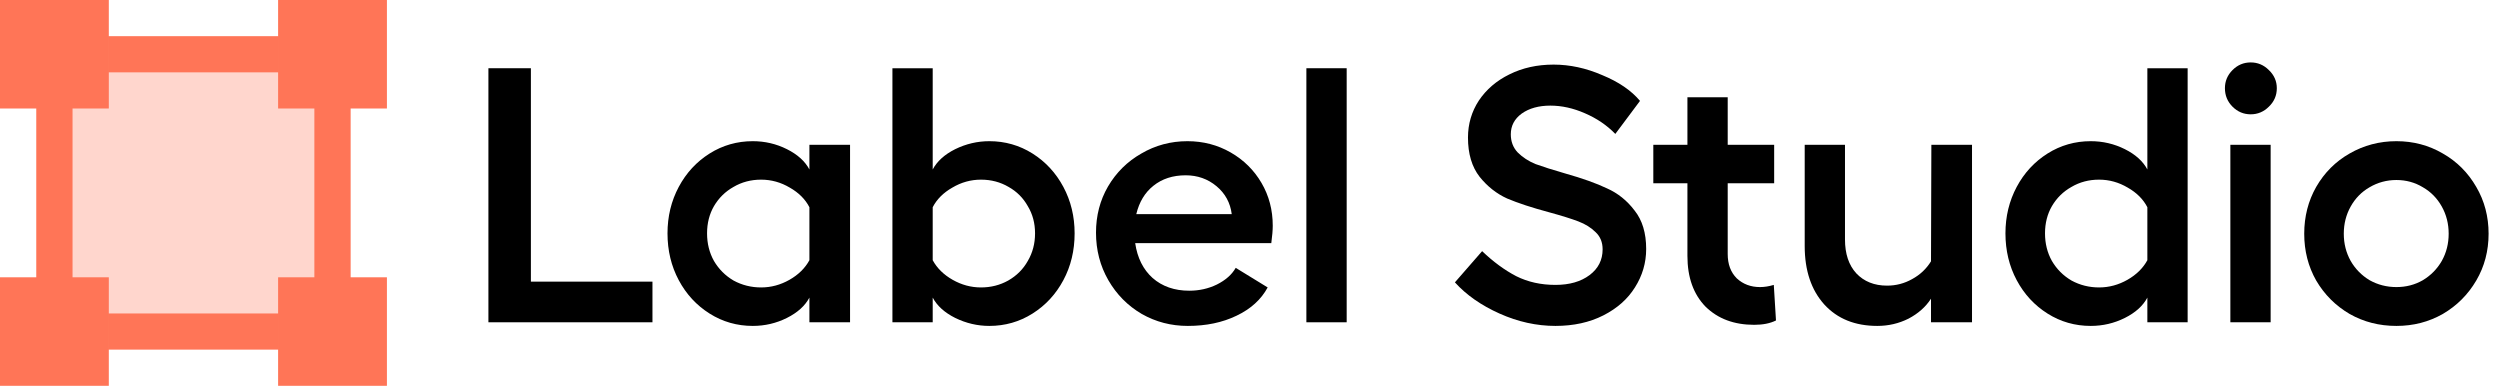
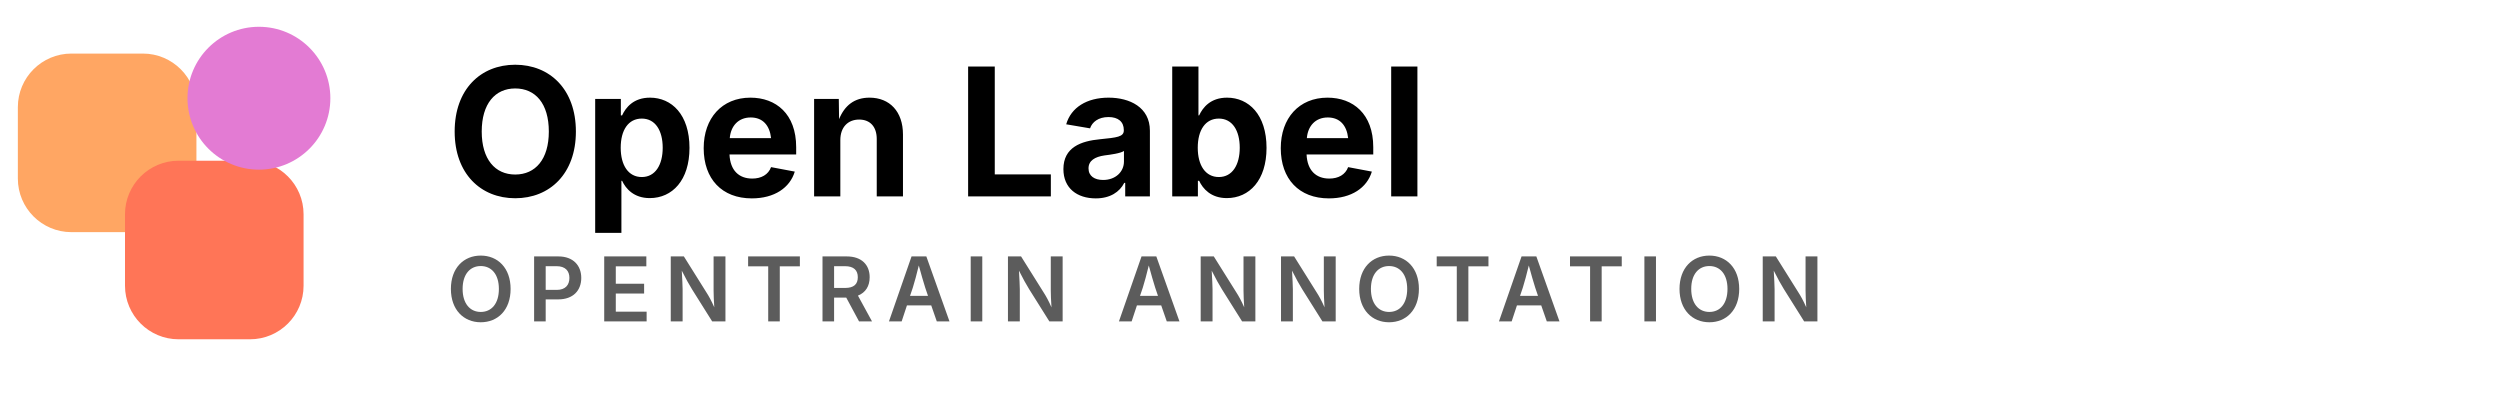
- <svg xmlns="http://www.w3.org/2000/svg" width="194" height="30" viewBox="0 0 194 30" fill="none">
-   <g clip-path="url(#clip0_3335_44667)">
-     <path d="M26.211 4.842H3.574V26.288H26.211V4.842Z" fill="#FFD6CD" />
-     <path fill-rule="evenodd" clip-rule="evenodd" d="M8.444 8.42H0V0H8.444V8.42ZM30.025 8.42H21.581V3.32022e-05H30.025V8.42ZM0 29.939H8.444V21.518H0V29.939ZM30.025 29.939H21.581V21.518H30.025V29.939ZM2.814 8.42H5.629V21.518H2.814V8.42ZM27.21 8.42H24.395V21.518H27.21V8.42ZM8.445 2.807H21.58V5.614H8.445V2.807ZM21.58 24.325H8.445V27.131H21.58V24.325Z" fill="#FF7557" />
-     <path d="M41.197 5.295V21.855H50.631V25.009H37.901V5.295H41.197Z" fill="currentColor" />
-     <path d="M65.964 25.009H62.81V23.094C62.472 23.732 61.89 24.258 61.064 24.671C60.238 25.084 59.355 25.291 58.417 25.291C57.196 25.291 56.079 24.972 55.065 24.333C54.051 23.695 53.253 22.831 52.671 21.742C52.089 20.653 51.798 19.442 51.798 18.109C51.798 16.795 52.089 15.593 52.671 14.504C53.253 13.415 54.051 12.552 55.065 11.913C56.079 11.275 57.196 10.956 58.417 10.956C59.355 10.956 60.238 11.162 61.064 11.575C61.89 11.988 62.472 12.514 62.81 13.152V11.237H65.964V25.009ZM54.868 18.109C54.868 18.898 55.046 19.611 55.403 20.25C55.779 20.888 56.286 21.395 56.924 21.77C57.581 22.127 58.295 22.305 59.064 22.305C59.834 22.305 60.566 22.108 61.261 21.714C61.956 21.32 62.472 20.813 62.81 20.193V16.081C62.491 15.462 61.984 14.955 61.289 14.56C60.595 14.147 59.853 13.941 59.064 13.941C58.276 13.941 57.562 14.129 56.924 14.504C56.286 14.861 55.779 15.358 55.403 15.997C55.046 16.616 54.868 17.32 54.868 18.109Z" fill="currentColor" />
-     <path d="M72.378 13.152C72.716 12.514 73.298 11.988 74.124 11.575C74.969 11.162 75.851 10.956 76.771 10.956C77.992 10.956 79.109 11.275 80.123 11.913C81.137 12.552 81.935 13.415 82.517 14.504C83.099 15.593 83.39 16.795 83.39 18.109C83.39 19.442 83.099 20.653 82.517 21.742C81.935 22.831 81.137 23.695 80.123 24.333C79.109 24.972 77.992 25.291 76.771 25.291C75.851 25.291 74.969 25.084 74.124 24.671C73.298 24.258 72.716 23.732 72.378 23.094V25.009H69.252V5.295H72.378V13.152ZM72.378 20.193C72.716 20.813 73.232 21.32 73.927 21.714C74.622 22.108 75.354 22.305 76.124 22.305C76.893 22.305 77.597 22.127 78.236 21.77C78.893 21.395 79.4 20.888 79.757 20.25C80.132 19.611 80.32 18.898 80.32 18.109C80.32 17.32 80.132 16.616 79.757 15.997C79.4 15.358 78.902 14.861 78.264 14.504C77.626 14.129 76.912 13.941 76.124 13.941C75.335 13.941 74.593 14.147 73.899 14.56C73.204 14.955 72.697 15.462 72.378 16.081V20.193Z" fill="currentColor" />
-     <path d="M92.175 25.291C90.879 25.291 89.687 24.981 88.598 24.361C87.509 23.723 86.646 22.85 86.007 21.742C85.369 20.634 85.05 19.405 85.05 18.053C85.05 16.738 85.359 15.546 85.979 14.476C86.617 13.387 87.481 12.533 88.57 11.913C89.659 11.275 90.851 10.956 92.147 10.956C93.367 10.956 94.484 11.247 95.498 11.829C96.512 12.411 97.31 13.199 97.892 14.194C98.474 15.19 98.765 16.297 98.765 17.518C98.765 17.856 98.728 18.306 98.653 18.869H88.091C88.26 20.015 88.711 20.916 89.443 21.573C90.194 22.23 91.142 22.559 92.288 22.559C93.057 22.559 93.771 22.399 94.428 22.08C95.104 21.742 95.592 21.31 95.892 20.785L98.371 22.305C97.864 23.244 97.057 23.977 95.949 24.502C94.86 25.028 93.602 25.291 92.175 25.291ZM95.583 16.616C95.47 15.734 95.076 15.011 94.4 14.448C93.724 13.885 92.926 13.603 92.006 13.603C91.011 13.603 90.175 13.875 89.499 14.42C88.842 14.945 88.401 15.678 88.176 16.616H95.583Z" fill="currentColor" />
-     <path d="M104.502 25.009H101.375V5.295H104.502V25.009Z" fill="currentColor" />
-     <path d="M120.561 5.013C121.819 5.013 123.077 5.285 124.335 5.83C125.612 6.356 126.588 7.022 127.264 7.829L125.349 10.392C124.692 9.716 123.903 9.181 122.983 8.787C122.082 8.393 121.19 8.196 120.308 8.196C119.407 8.196 118.665 8.402 118.083 8.815C117.52 9.228 117.238 9.763 117.238 10.421C117.238 10.984 117.417 11.453 117.773 11.829C118.149 12.204 118.609 12.505 119.153 12.73C119.717 12.936 120.486 13.181 121.463 13.462C122.796 13.838 123.875 14.223 124.701 14.617C125.546 14.992 126.26 15.565 126.842 16.335C127.443 17.086 127.743 18.081 127.743 19.32C127.743 20.39 127.452 21.385 126.87 22.305C126.307 23.207 125.49 23.93 124.42 24.474C123.35 25.018 122.11 25.291 120.702 25.291C119.238 25.291 117.792 24.972 116.365 24.333C114.938 23.695 113.783 22.887 112.901 21.911L115.013 19.489C115.877 20.315 116.759 20.963 117.661 21.432C118.562 21.883 119.576 22.108 120.702 22.108C121.791 22.108 122.674 21.855 123.35 21.348C124.026 20.841 124.363 20.174 124.363 19.348C124.363 18.804 124.185 18.363 123.828 18.025C123.472 17.668 123.021 17.386 122.477 17.18C121.932 16.973 121.181 16.738 120.223 16.476C118.89 16.119 117.801 15.762 116.957 15.405C116.13 15.03 115.417 14.467 114.816 13.716C114.215 12.946 113.915 11.932 113.915 10.674C113.915 9.623 114.197 8.665 114.76 7.801C115.342 6.938 116.13 6.262 117.126 5.774C118.139 5.267 119.285 5.013 120.561 5.013Z" fill="currentColor" />
-     <path d="M136.126 25.206C134.568 25.206 133.31 24.737 132.352 23.798C131.414 22.84 130.944 21.526 130.944 19.855V14.223H128.297V11.237H130.944V7.548H134.07V11.237H137.675V14.223H134.07V19.714C134.07 20.503 134.305 21.132 134.774 21.601C135.263 22.052 135.863 22.277 136.577 22.277C136.915 22.277 137.272 22.221 137.647 22.108L137.816 24.868C137.365 25.094 136.802 25.206 136.126 25.206Z" fill="currentColor" />
-     <path d="M149.846 23.178C149.433 23.817 148.851 24.333 148.1 24.727C147.349 25.103 146.541 25.291 145.678 25.291C143.95 25.291 142.58 24.737 141.566 23.629C140.552 22.503 140.045 20.991 140.045 19.095V11.237H143.171V18.588C143.171 19.696 143.462 20.569 144.044 21.207C144.645 21.845 145.443 22.165 146.438 22.165C147.133 22.165 147.78 21.996 148.381 21.658C149.001 21.32 149.489 20.86 149.846 20.278L149.874 11.237H153.028V25.009H149.846V23.178Z" fill="currentColor" />
-     <path d="M166.635 16.081C166.315 15.462 165.809 14.955 165.114 14.56C164.419 14.147 163.678 13.941 162.889 13.941C162.1 13.941 161.387 14.129 160.749 14.504C160.11 14.861 159.603 15.358 159.228 15.997C158.871 16.616 158.693 17.32 158.693 18.109C158.693 18.898 158.871 19.611 159.228 20.25C159.603 20.888 160.11 21.395 160.749 21.77C161.406 22.127 162.119 22.305 162.889 22.305C163.659 22.305 164.391 22.108 165.086 21.714C165.78 21.32 166.297 20.813 166.635 20.193V16.081ZM155.623 18.109C155.623 16.795 155.914 15.593 156.496 14.504C157.078 13.415 157.876 12.552 158.89 11.913C159.904 11.275 161.021 10.956 162.241 10.956C163.18 10.956 164.062 11.162 164.889 11.575C165.715 11.988 166.297 12.514 166.635 13.152V5.295H169.761V25.009H166.635V23.094C166.297 23.732 165.715 24.258 164.889 24.671C164.062 25.084 163.18 25.291 162.241 25.291C161.021 25.291 159.904 24.972 158.89 24.333C157.876 23.695 157.078 22.831 156.496 21.742C155.914 20.653 155.623 19.442 155.623 18.109Z" fill="currentColor" />
-     <path d="M176.202 11.237V25.009H173.076V11.237H176.202ZM174.654 4.844C175.198 4.844 175.667 5.041 176.062 5.436C176.475 5.83 176.681 6.299 176.681 6.844C176.681 7.407 176.475 7.886 176.062 8.28C175.667 8.674 175.198 8.871 174.654 8.871C174.109 8.871 173.64 8.674 173.245 8.28C172.851 7.886 172.654 7.407 172.654 6.844C172.654 6.299 172.851 5.83 173.245 5.436C173.64 5.041 174.109 4.844 174.654 4.844Z" fill="currentColor" />
-     <path d="M185.962 10.956C187.276 10.956 188.477 11.275 189.566 11.913C190.655 12.533 191.519 13.396 192.157 14.504C192.796 15.593 193.115 16.804 193.115 18.137C193.115 19.47 192.796 20.681 192.157 21.77C191.519 22.859 190.655 23.723 189.566 24.361C188.477 24.981 187.276 25.291 185.962 25.291C184.628 25.291 183.417 24.981 182.328 24.361C181.239 23.723 180.376 22.859 179.737 21.77C179.118 20.681 178.808 19.47 178.808 18.137C178.808 16.804 179.118 15.593 179.737 14.504C180.376 13.396 181.239 12.533 182.328 11.913C183.436 11.275 184.647 10.956 185.962 10.956ZM181.878 18.137C181.878 18.907 182.056 19.611 182.413 20.25C182.77 20.869 183.258 21.367 183.877 21.742C184.516 22.099 185.21 22.277 185.962 22.277C186.713 22.277 187.398 22.099 188.017 21.742C188.637 21.367 189.125 20.869 189.482 20.25C189.839 19.611 190.017 18.907 190.017 18.137C190.017 17.367 189.839 16.663 189.482 16.025C189.125 15.387 188.637 14.889 188.017 14.532C187.398 14.157 186.713 13.969 185.962 13.969C185.21 13.969 184.516 14.157 183.877 14.532C183.258 14.889 182.77 15.387 182.413 16.025C182.056 16.663 181.878 17.367 181.878 18.137Z" fill="currentColor" />
-   </g>
+ <svg xmlns="http://www.w3.org/2000/svg" width="280" height="44" viewBox="0 0 280 44" fill="none">
+   <rect x="2" y="6" width="20" height="20" rx="6" fill="#FFA663" />
+   <rect x="14" y="18" width="20" height="20" rx="6" fill="#FF7557" />
+   <circle cx="29" cy="11" r="8" fill="#E37BD3" />
+   <text x="50" y="22" fill="currentColor" font-family="Inter, Arial, sans-serif" font-size="20" font-weight="700">
+     Open Label
+   </text>
+   <text x="50" y="36" fill="currentColor" fill-opacity="0.64" font-family="Inter, Arial, sans-serif" font-size="10" font-weight="600" letter-spacing="1.4">
+     OPENTRAIN ANNOTATION
+   </text>
</svg>
